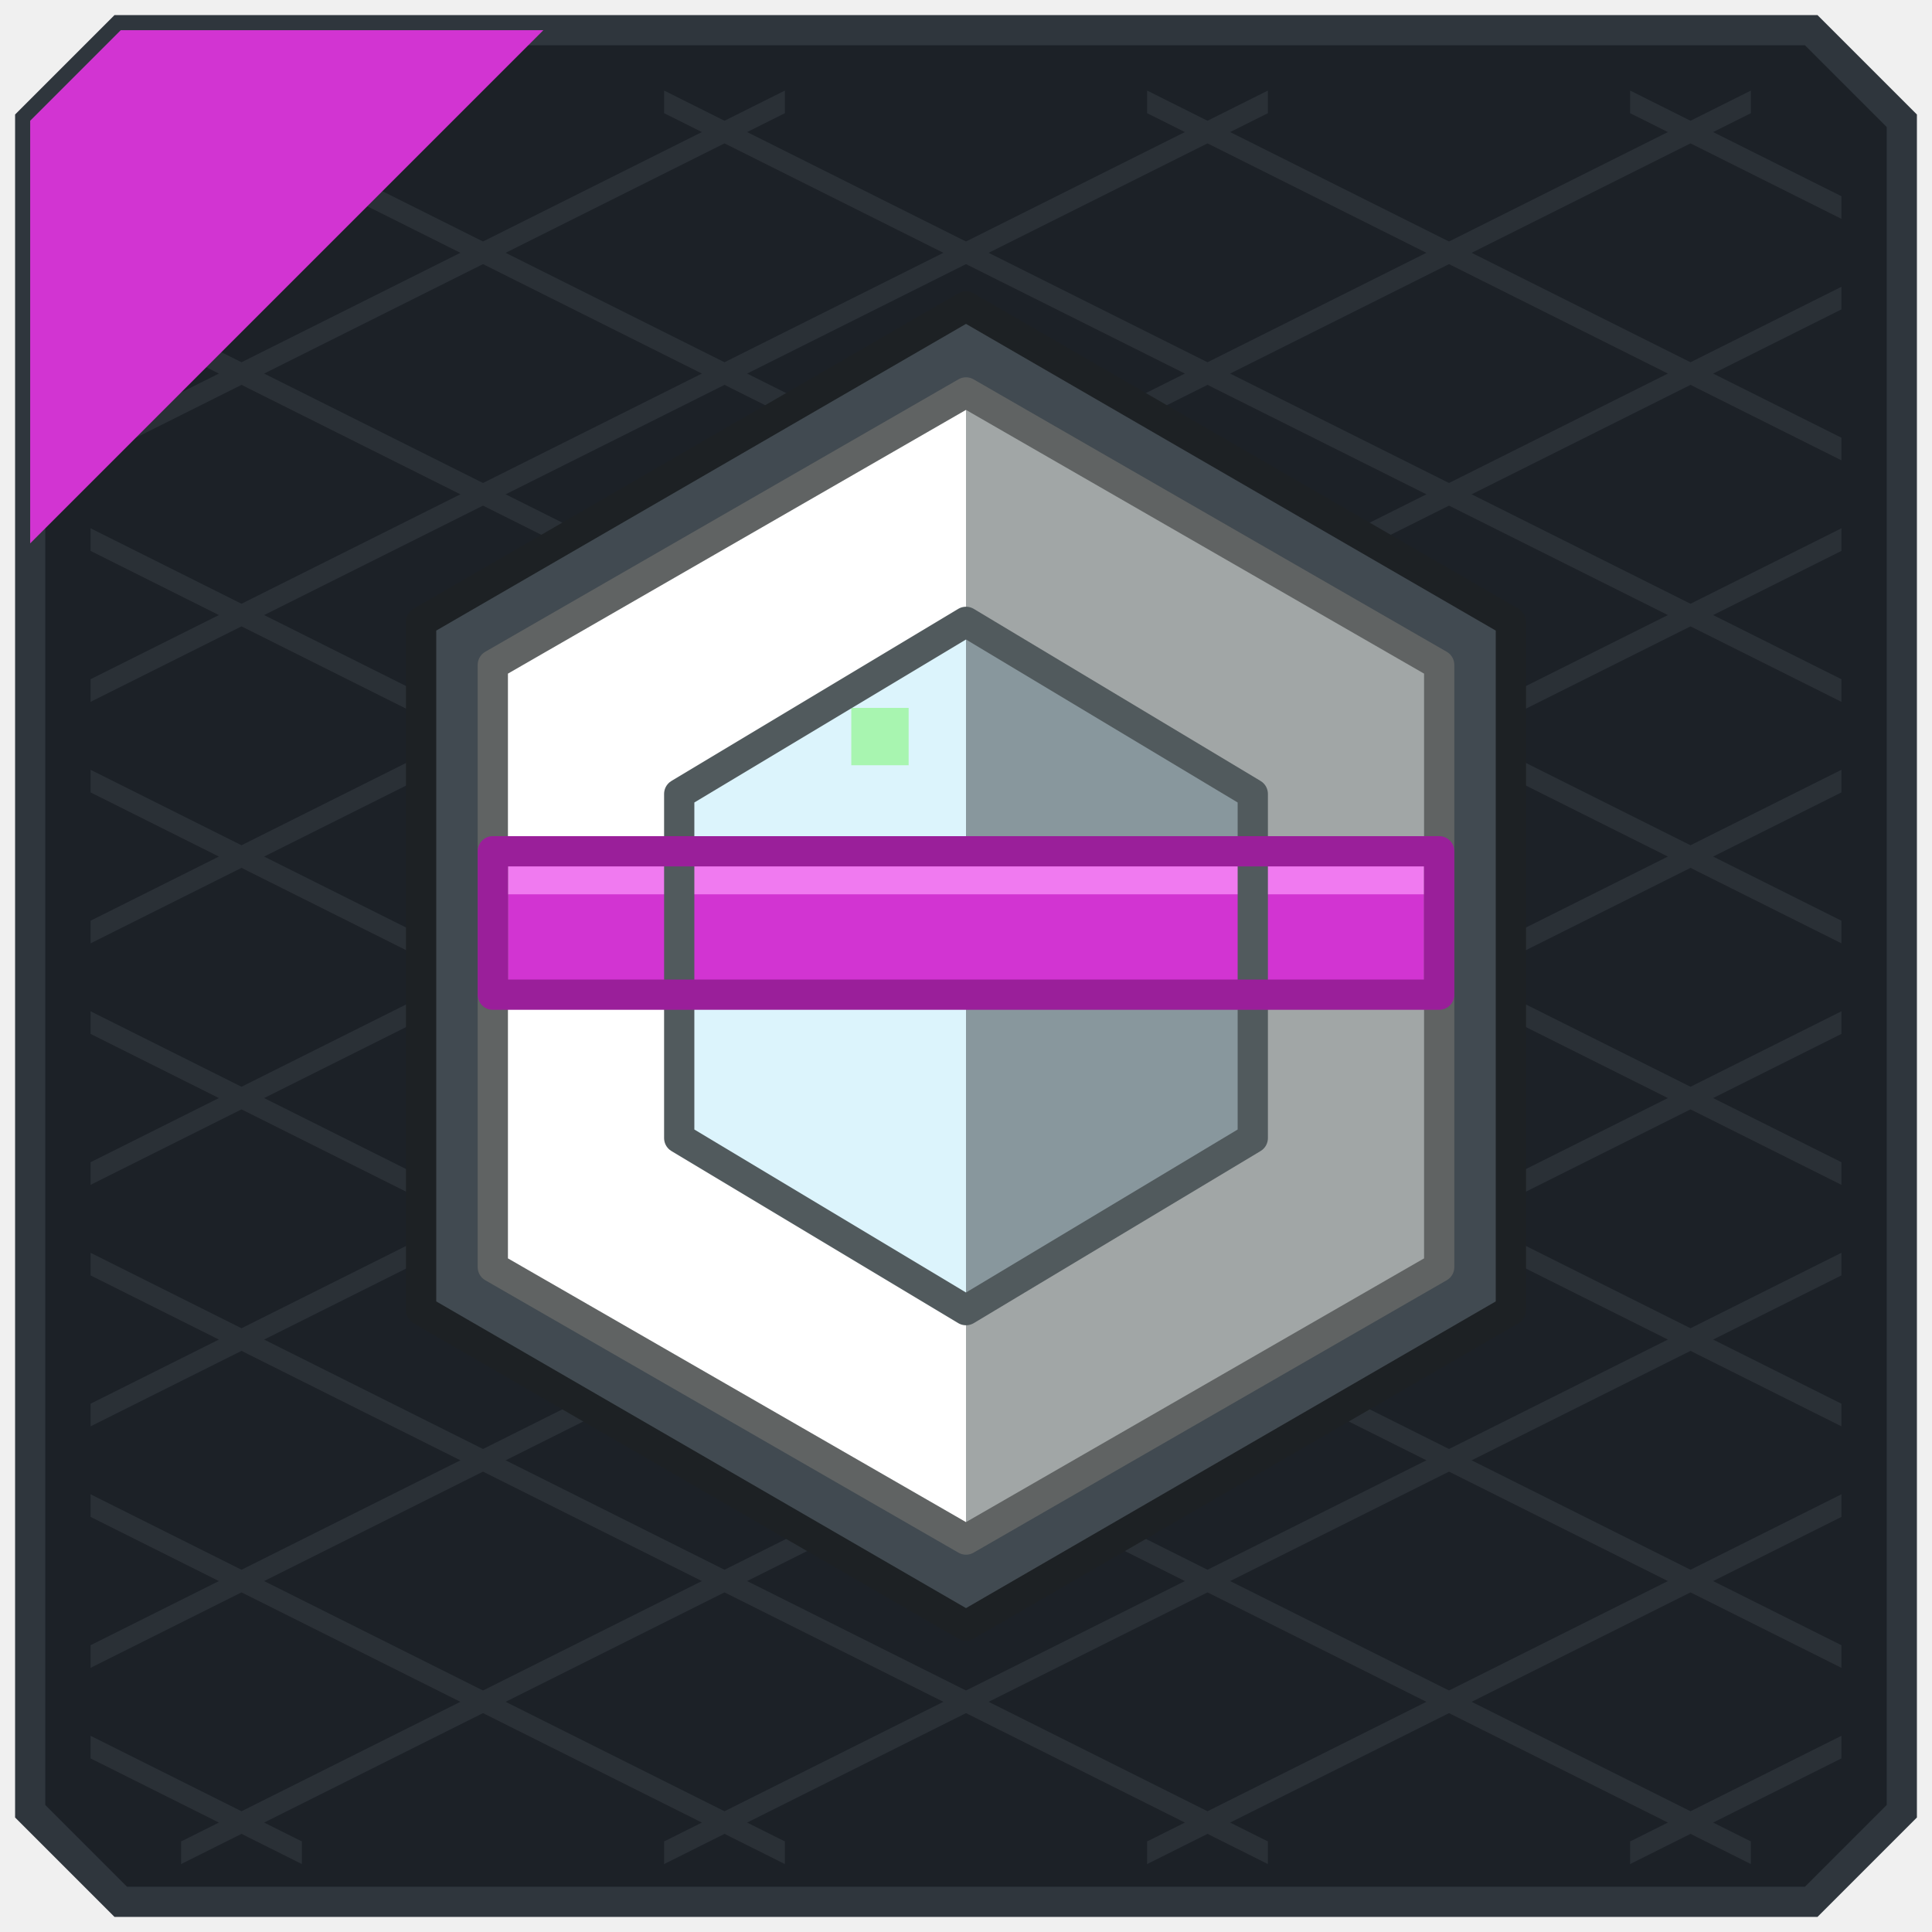
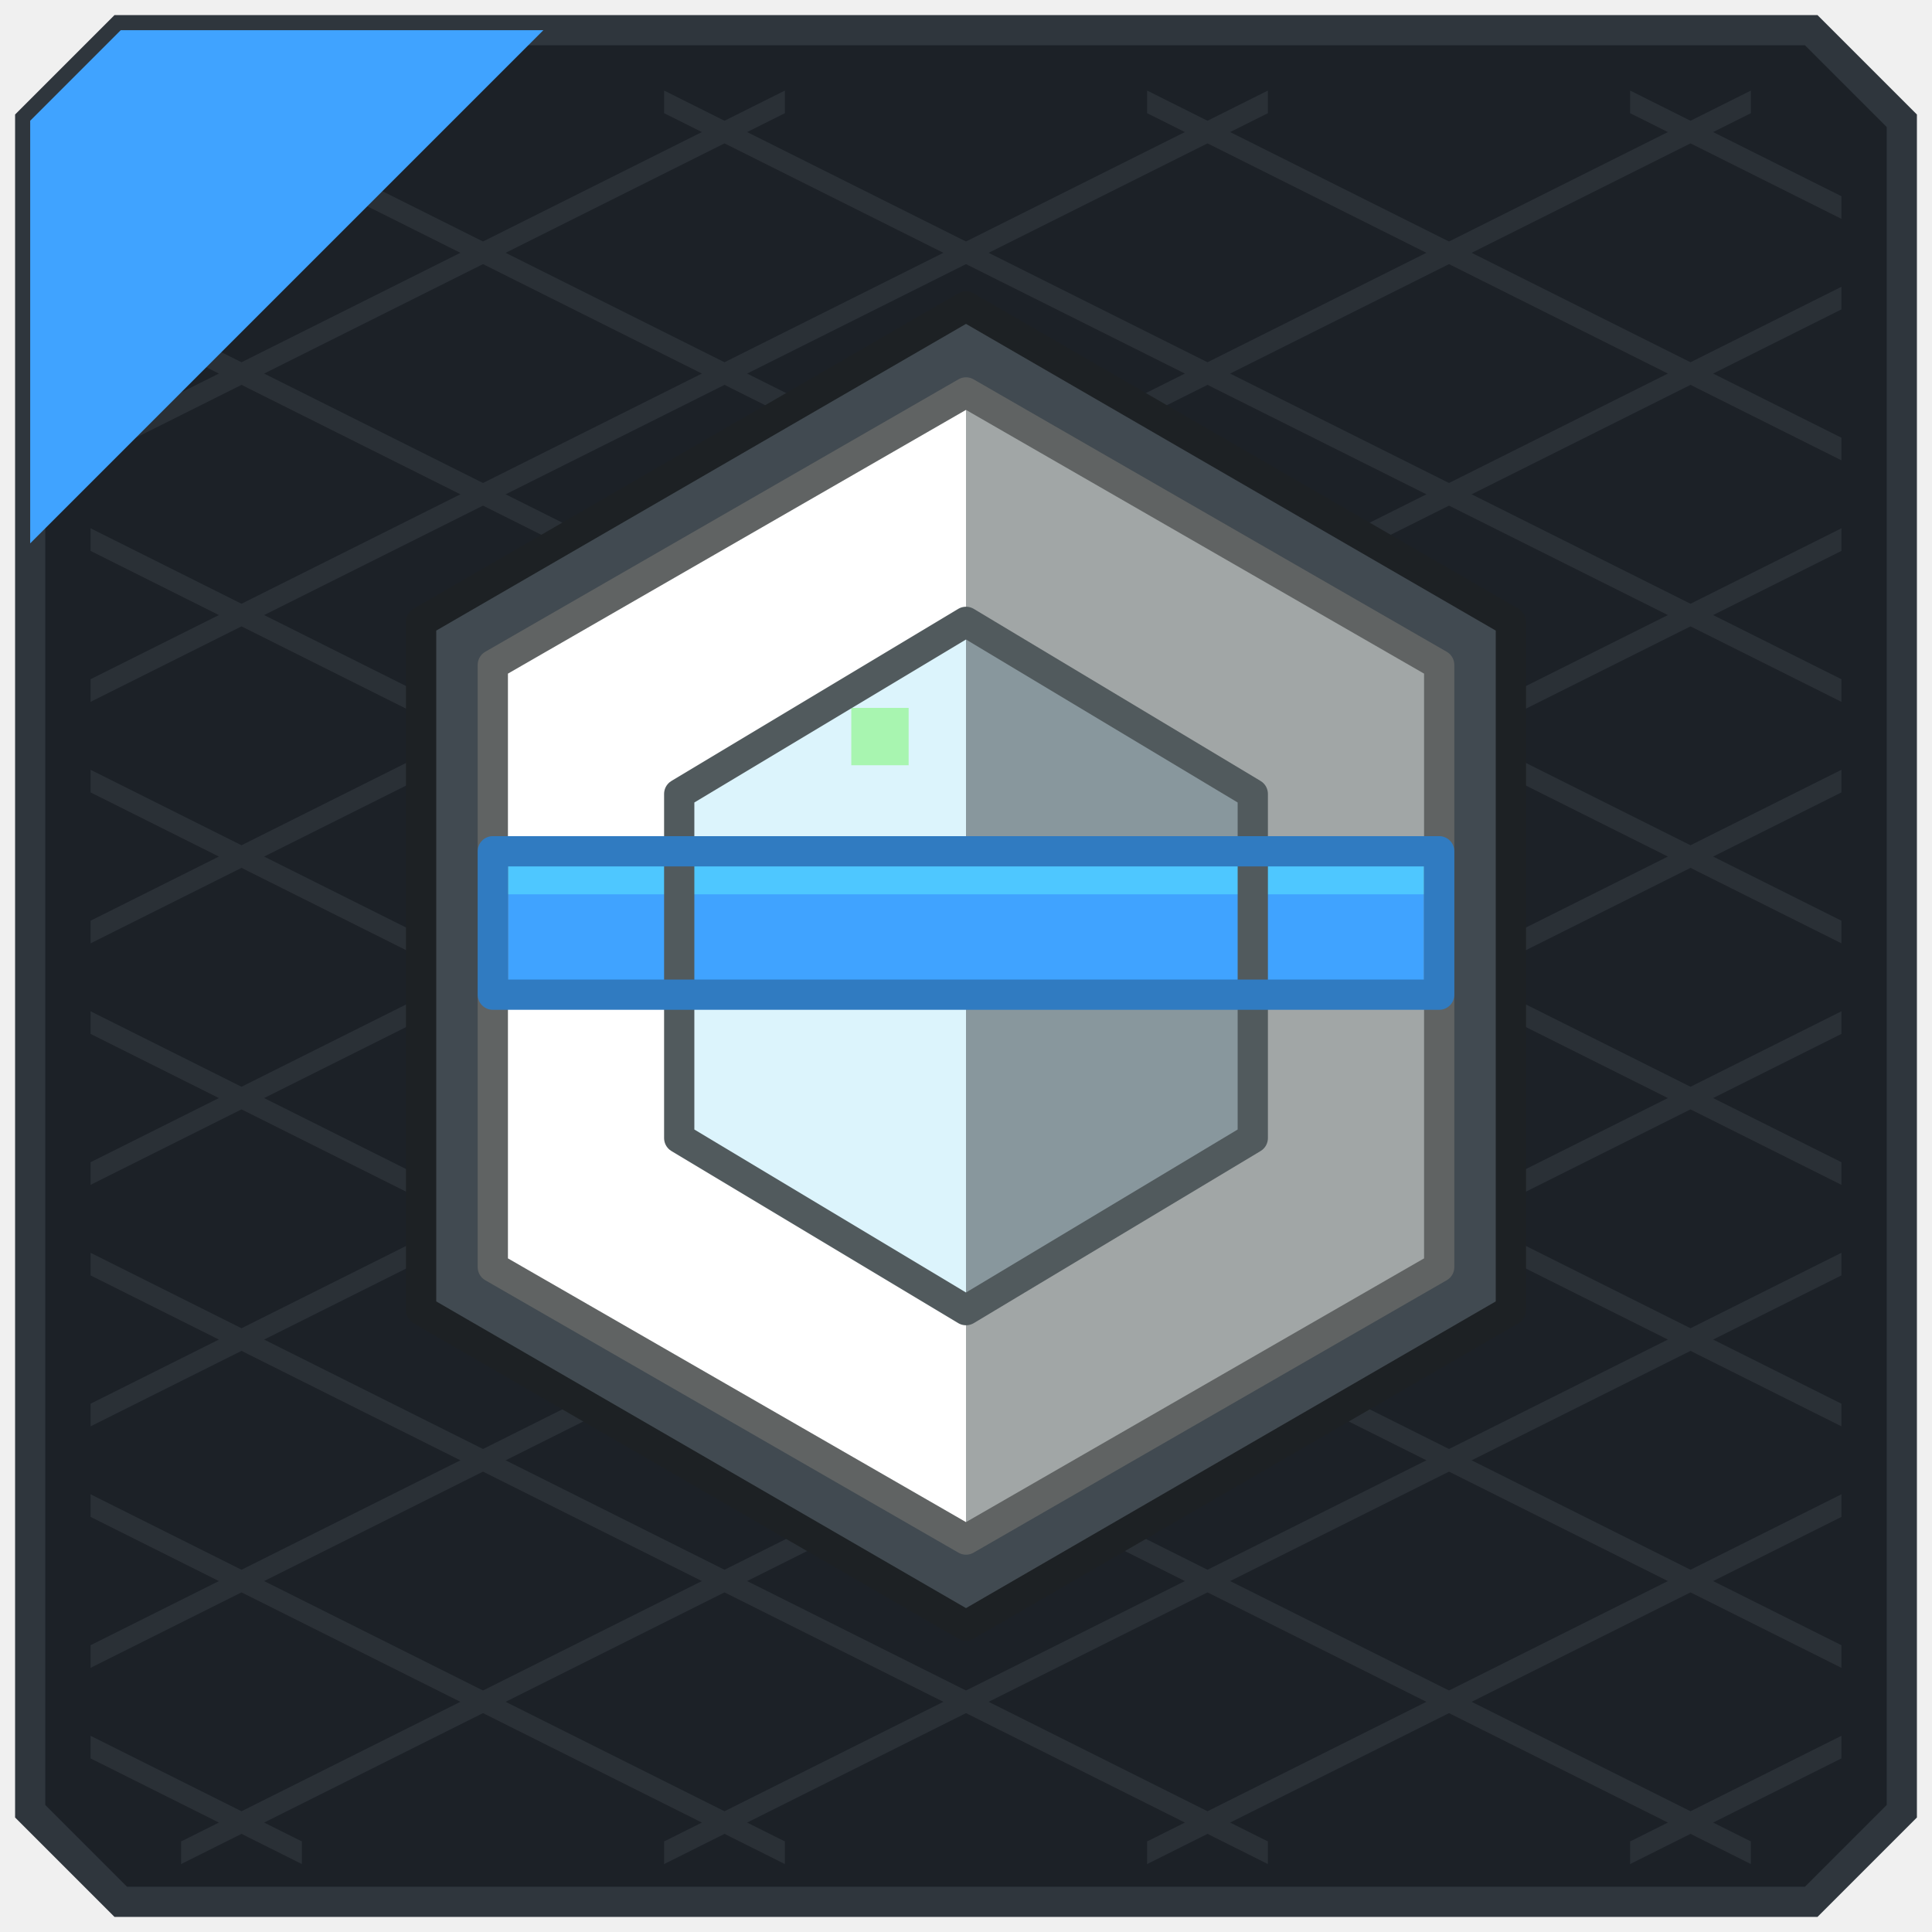
<svg xmlns="http://www.w3.org/2000/svg" width="128" height="128" viewBox="0 0 128 128">
  <g stroke-width="2">
    <polygon points="8,2 120,2 126,8 126,120 120,126 8,126 2,120 2,8" fill="#1C2127" stroke="#2F363D" />
  </g>
  <g>
    <polygon points="108,6 122,13 122,14.5 108,7.5" fill="#2A3036" />
    <polygon points="76,6 122,29 122,30.5 76,7.5" fill="#2A3036" />
    <polygon points="44,6 122,45 122,46.5 44,7.5" fill="#2A3036" />
    <polygon points="12,6 122,61 122,62.5 12,7.5" fill="#2A3036" />
    <polygon points="6,19 122,77 122,78.5 6,20.5" fill="#2A3036" />
    <polygon points="6,35 122,93 122,94.5 6,36.5" fill="#2A3036" />
    <polygon points="6,51 122,109 122,110.5 6,52.5" fill="#2A3036" />
    <polygon points="6,67 116,122 116,123.5 6,68.5" fill="#2A3036" />
    <polygon points="6,83 84,122 84,123.5 6,84.5" fill="#2A3036" />
    <polygon points="6,99 52,122 52,123.5 6,100.5" fill="#2A3036" />
    <polygon points="6,115 20,122 20,123.5 6,116.5" fill="#2A3036" />
    <polygon points="6,13 20,6 20,7.5 6,14.5" fill="#2A3036" />
    <polygon points="6,29 52,6 52,7.5 6,30.5" fill="#2A3036" />
    <polygon points="6,45 84,6 84,7.5 6,46.5" fill="#2A3036" />
    <polygon points="6,61 116,6 116,7.5 6,62.5" fill="#2A3036" />
    <polygon points="6,77 122,19 122,20.5 6,78.5" fill="#2A3036" />
    <polygon points="6,93 122,35 122,36.5 6,94.5" fill="#2A3036" />
    <polygon points="6,109 122,51 122,52.5 6,110.5" fill="#2A3036" />
    <polygon points="12,122 122,67 122,68.5 12,123.5" fill="#2A3036" />
    <polygon points="44,122 122,83 122,84.5 44,123.5" fill="#2A3036" />
    <polygon points="76,122 122,99 122,100.5 76,123.5" fill="#2A3036" />
    <polygon points="108,122 122,115 122,116.5 108,123.5" fill="#2A3036" />
  </g>
  <g>
-     <polygon points="8,2 36,2 2,36 2,8" fill="#D234D2" />
+     <polygon points="8,2 36,2 2,36 2,8" fill="#40A3FF" />
  </g>
  <g transform="translate(64 64) scale(0.95) translate(-64 -62)">
    <polygon points="64,16 102,38 102,86 64,108 26,86 26,38" fill="#414A51" />
    <polygon points="64,22 97,41 97,83 64,102 31,83 31,41" fill="#D5DBDC" />
    <polygon points="64,22 31,41 31,83 64,102" fill="#FFFFFF" />
    <polygon points="64,22 97,41 97,83 64,102" fill="#A1A6A6" />
    <polygon points="64,38 84,50 84,74 64,86 44,74 44,50" fill="#B4C8CF" />
    <polygon points="64,38 44,50 44,74 64,86" fill="#DCF4FC" />
    <polygon points="64,38 84,50 84,74 64,86" fill="#88979D" />
-     <polygon points="31,54 97,54 97,64 31,64" fill="#D234D2" />
-     <polygon points="31,54 97,54 97,57 31,57" fill="#F07AF0" />
+     <polygon points="31,54 97,54 97,64 31,64" fill="#40A3FF" />
+     <polygon points="31,54 97,54 97,57 31,57" fill="#4EC7FF" />
    <rect x="56" y="44" width="4" height="4" fill="#A8F5B0" />
  </g>
  <g transform="translate(64 64) scale(0.95) translate(-64 -62)" fill="none" stroke-width="2.11" stroke-linejoin="round">
    <polygon points="64,16 102,38 102,86 64,108 26,86 26,38" stroke="#1D2124" />
    <polygon points="64,22 97,41 97,83 64,102 31,83 31,41" stroke="#606363" />
    <polygon points="64,38 84,50 84,74 64,86 44,74 44,50" stroke="#515A5D" />
-     <polygon points="31,54 97,54 97,64 31,64" stroke="#9A1F9A" />
+     <polygon points="31,54 97,54 97,64 31,64" stroke="#307BC1" />
  </g>
</svg>
